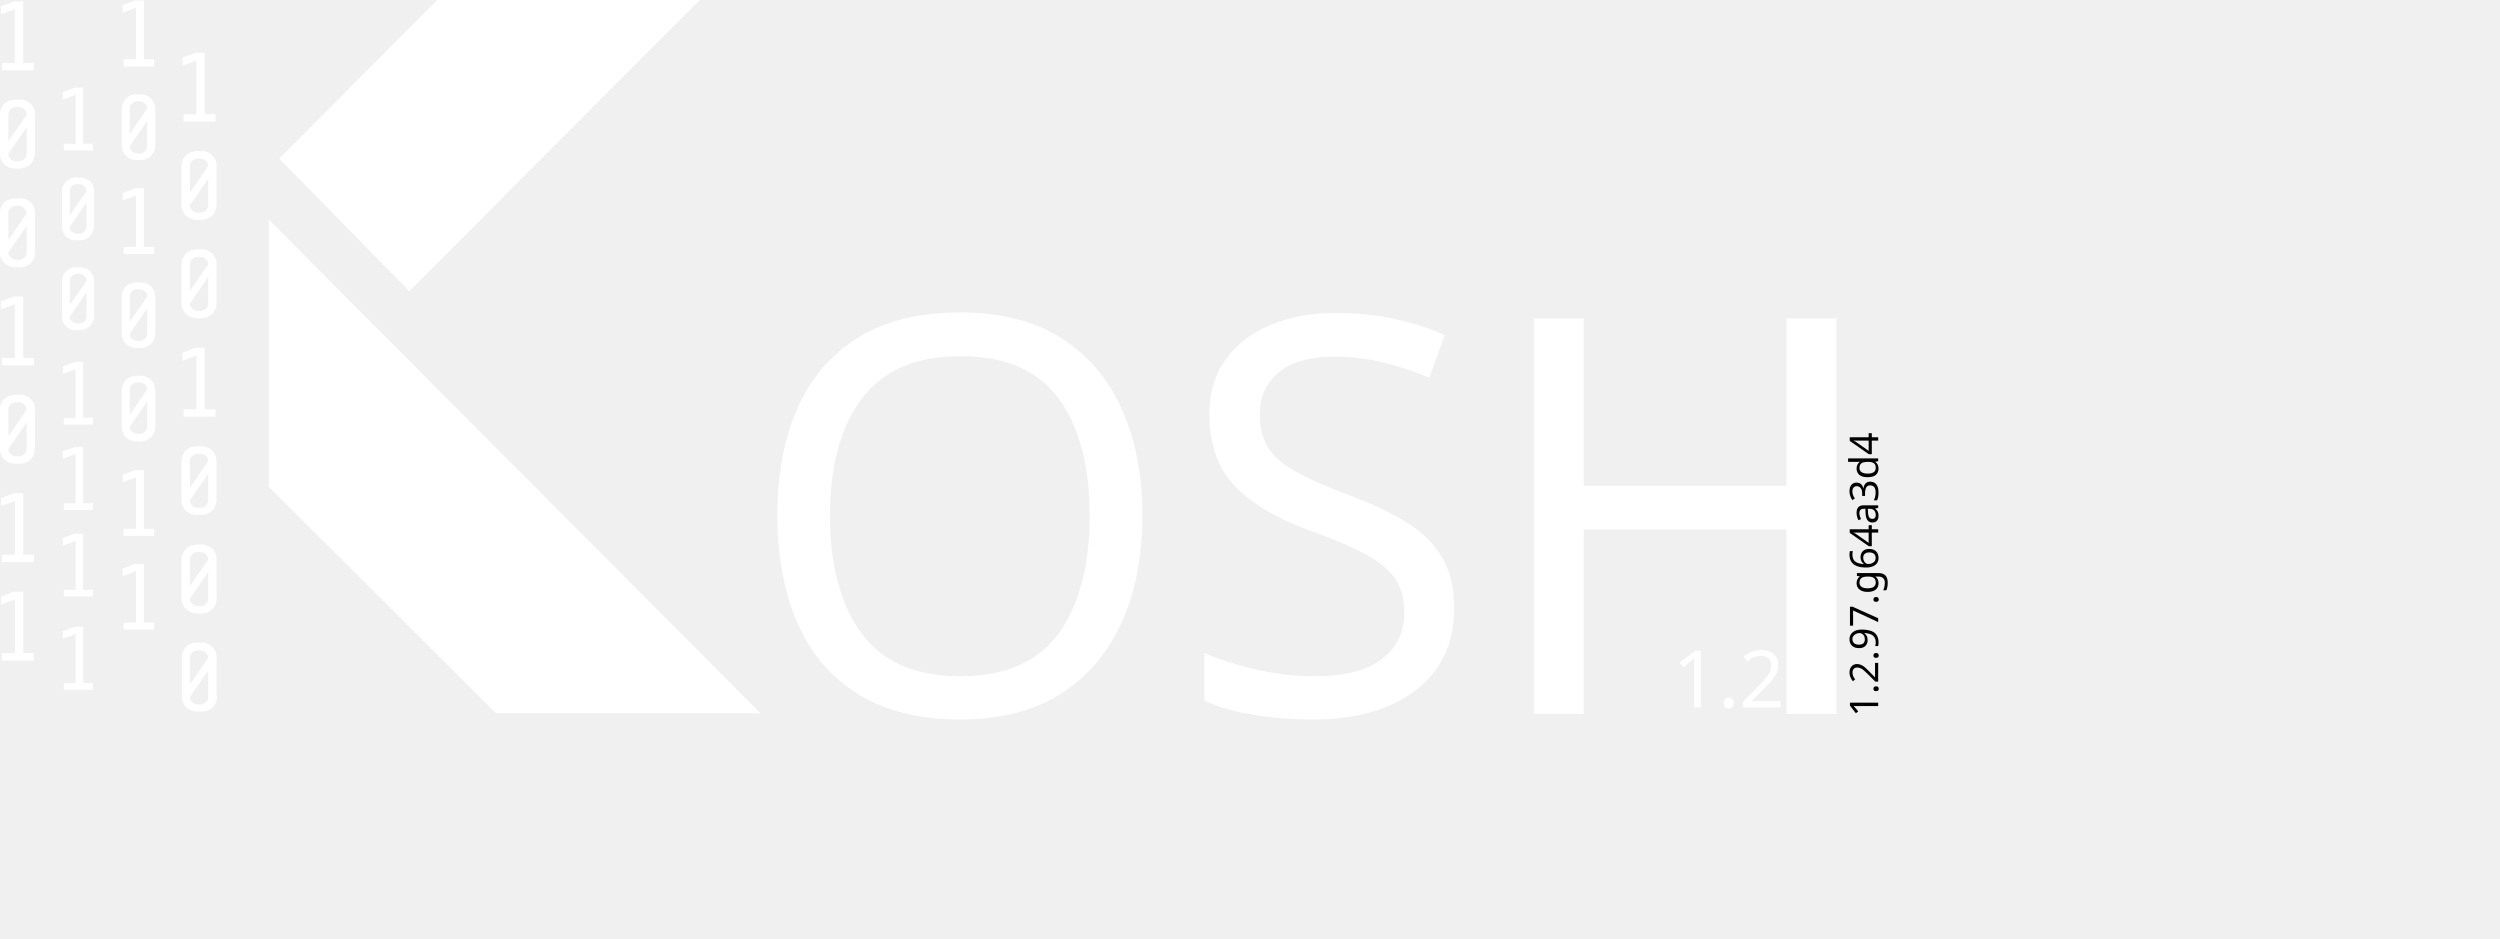
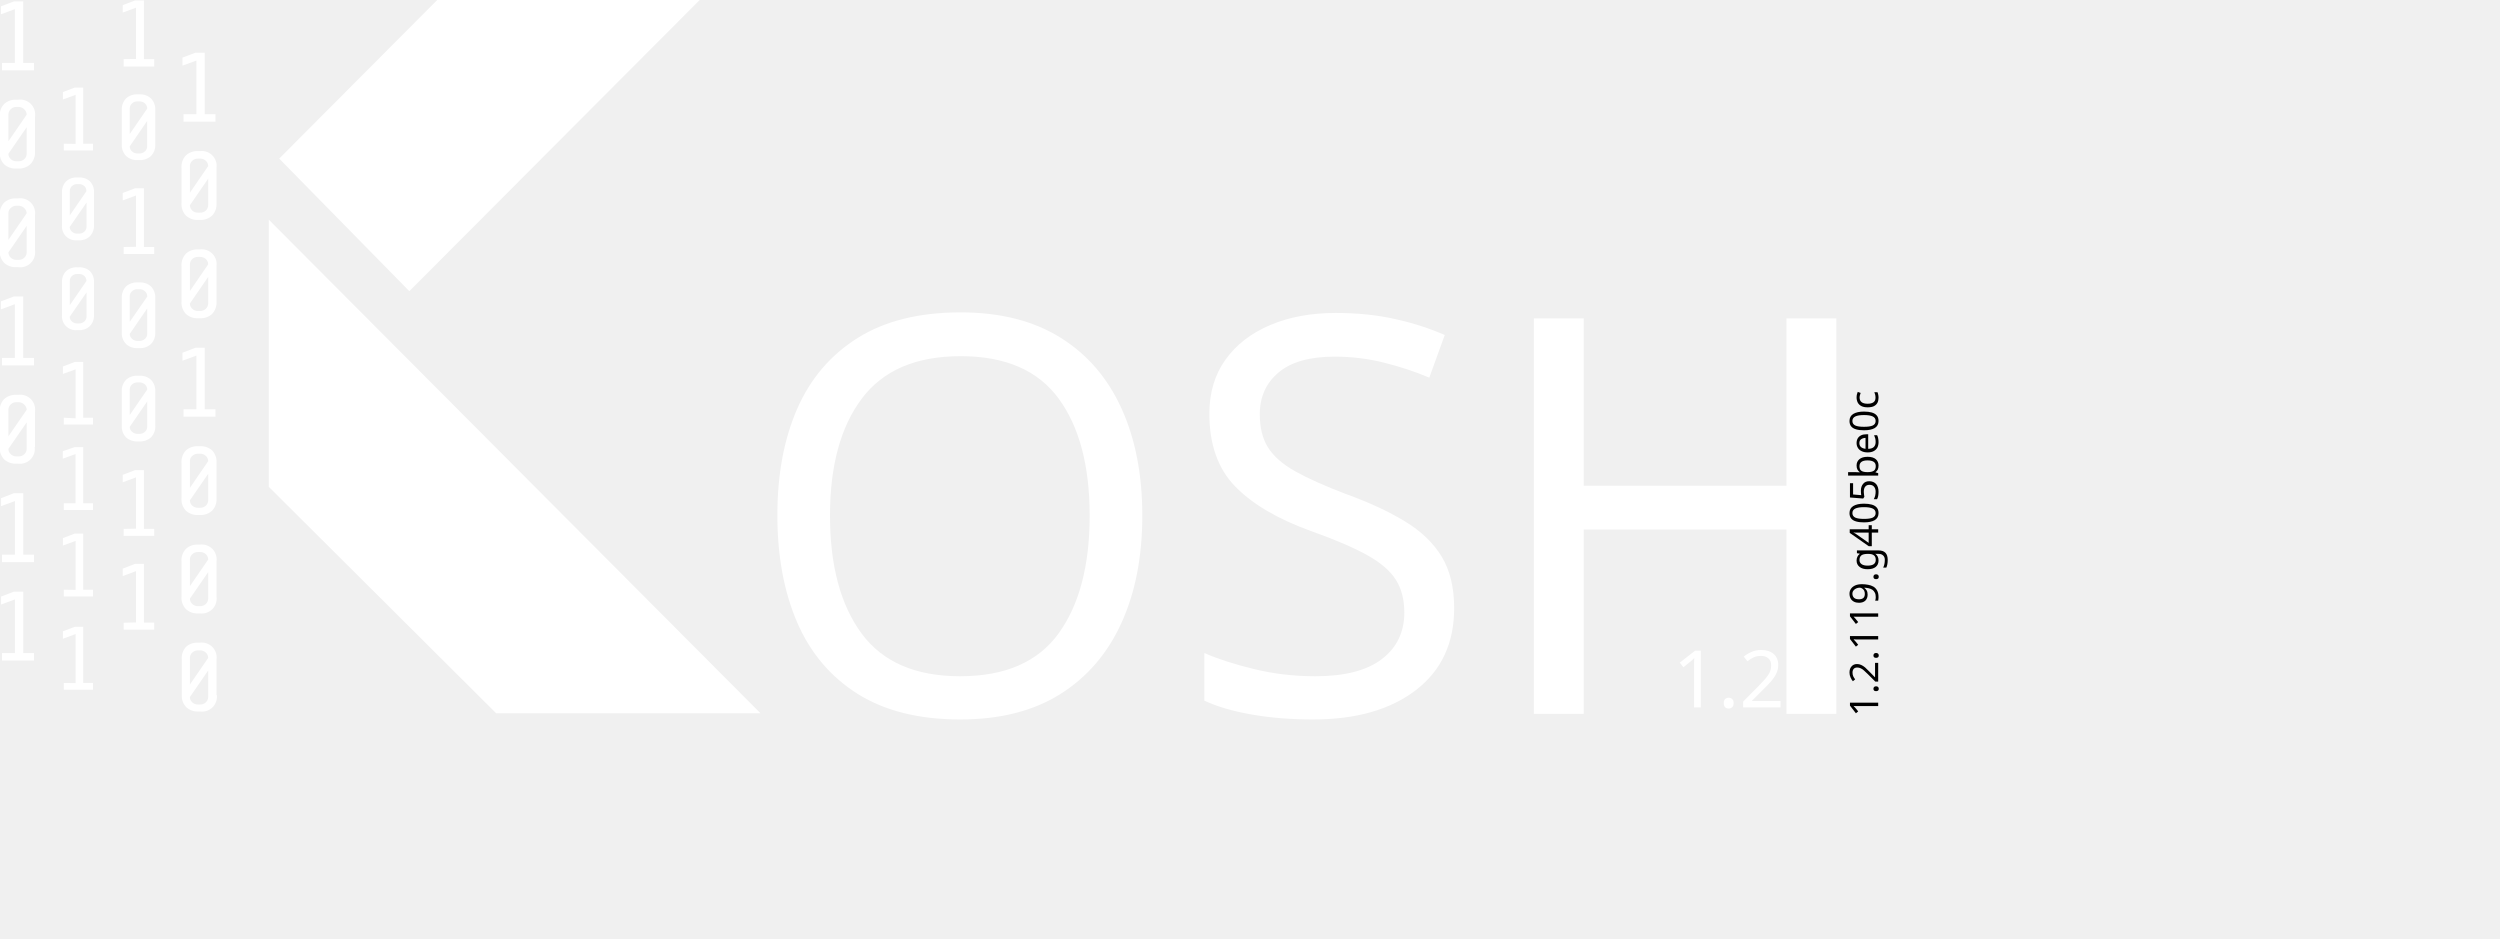
<svg xmlns="http://www.w3.org/2000/svg" id="Layer_1" data-name="Layer 1" viewBox="0 0 336.22 126.28" version="1.1">
  <defs id="defs5409">
    <style id="style5407">.cls-1{font-size:74.49px;font-family:BrandonGrotesque-Medium, Brandon Grotesque;font-weight:500;}.cls-1,.cls-2{fill:#fff;}</style>
  </defs>
  <text class="cls-1" transform="translate(100 96.01)" id="text5411">OSH</text>
  <polygon class="cls-2" points="55.05 39.16 94.1 0 58.8 0 37.55 21.33 55.05 39.16" id="polygon5419" />
  <polygon class="cls-2" points="36.15 29.54 36.15 65.47 66.73 95.93 102.28 95.93 36.15 29.54" id="polygon5421" />
  <path class="cls-2" d="M74.82,475.78v1h4.3v-1H77.67v-8.27H76.42l-1.74.66v1.07l1.87-.69v7.23Z" transform="translate(-74.55 -467.32)" id="path5423" />
  <path class="cls-2" d="M79.26,487.74V483A2,2,0,0,0,77,480.73h-.27a2.24,2.24,0,0,0-1.62.57,2.21,2.21,0,0,0-.6,1.68v4.76a2.23,2.23,0,0,0,.6,1.68,2.29,2.29,0,0,0,1.62.57H77a2.26,2.26,0,0,0,1.62-.57A2.23,2.23,0,0,0,79.26,487.74Zm-1.12-5-2.46,3.58v-3.58A1,1,0,0,1,76,482a1.07,1.07,0,0,1,.78-.3H77a1.09,1.09,0,0,1,.79.3A1,1,0,0,1,78.14,482.73ZM75.68,488l2.46-3.57V488a1,1,0,0,1-.31.71,1.09,1.09,0,0,1-.79.3h-.27a1.07,1.07,0,0,1-.78-.3A.93.93,0,0,1,75.68,488Z" transform="translate(-74.55 -467.32)" id="path5425" />
  <path class="cls-2" d="M79.26,501v-4.76A2,2,0,0,0,77,494h-.27a2.24,2.24,0,0,0-1.62.57,2.21,2.21,0,0,0-.6,1.68V501a2.2,2.2,0,0,0,.6,1.67,2.25,2.25,0,0,0,1.62.58H77A2,2,0,0,0,79.26,501Zm-1.12-5-2.46,3.58V496a.93.93,0,0,1,.31-.71,1.07,1.07,0,0,1,.78-.3H77a1.09,1.09,0,0,1,.79.3A1,1,0,0,1,78.14,496Zm-2.46,5.26,2.46-3.57v3.57a1,1,0,0,1-.31.71,1.09,1.09,0,0,1-.79.3h-.27a1.07,1.07,0,0,1-.78-.3A1,1,0,0,1,75.68,501.22Z" transform="translate(-74.55 -467.32)" id="path5427" />
  <path class="cls-2" d="M74.82,515.46v1h4.3v-1H77.67v-8.27H76.42l-1.74.66v1.07l1.87-.69v7.23Z" transform="translate(-74.55 -467.32)" id="path5429" />
  <path class="cls-2" d="M79.26,527.43v-4.76A2,2,0,0,0,77,520.42h-.27a2.24,2.24,0,0,0-1.62.57,2.21,2.21,0,0,0-.6,1.68v4.76a2.2,2.2,0,0,0,.6,1.67,2.25,2.25,0,0,0,1.62.58H77a2,2,0,0,0,2.22-2.25Zm-1.12-5L75.68,526v-3.58a1,1,0,0,1,.31-.71,1.07,1.07,0,0,1,.78-.3H77a1.09,1.09,0,0,1,.79.3A1,1,0,0,1,78.14,522.42Zm-2.46,5.26,2.46-3.57v3.57a1,1,0,0,1-.31.71,1.09,1.09,0,0,1-.79.3h-.27a1.07,1.07,0,0,1-.78-.3A.93.93,0,0,1,75.68,527.68Z" transform="translate(-74.55 -467.32)" id="path5431" />
  <path class="cls-2" d="M74.82,541.92v1h4.3v-1H77.68v-8.27H76.42l-1.73.67v1.07l1.87-.69v7.22Z" transform="translate(-74.55 -467.32)" id="path5433" />
  <path class="cls-2" d="M74.82,555.15v1h4.3v-1H77.68v-8.26H76.42l-1.73.66v1.07l1.87-.69v7.22Z" transform="translate(-74.55 -467.32)" id="path5435" />
  <path class="cls-2" d="M99.23,482.68v1h4.3v-1h-1.45v-8.27h-1.25l-1.74.66v1.08l1.87-.69v7.22Z" transform="translate(-74.55 -467.32)" id="path5437" />
  <path class="cls-2" d="M103.67,494.65v-4.76a2,2,0,0,0-2.22-2.25h-.27a2.24,2.24,0,0,0-1.62.57,2.21,2.21,0,0,0-.6,1.68v4.76a2.2,2.2,0,0,0,.6,1.67,2.28,2.28,0,0,0,1.62.58h.27a2.26,2.26,0,0,0,1.62-.58A2.2,2.2,0,0,0,103.67,494.65Zm-1.12-5-2.46,3.59v-3.59a.93.93,0,0,1,.31-.7,1.07,1.07,0,0,1,.78-.3h.27a1.09,1.09,0,0,1,.79.3A1,1,0,0,1,102.55,489.63Zm-2.46,5.27,2.46-3.57v3.57a1,1,0,0,1-.31.71,1.09,1.09,0,0,1-.79.29h-.27a1.06,1.06,0,0,1-.78-.29A1,1,0,0,1,100.09,494.9Z" transform="translate(-74.55 -467.32)" id="path5439" />
  <path class="cls-2" d="M103.67,507.87v-4.76a2,2,0,0,0-2.22-2.25h-.27a2.24,2.24,0,0,0-1.62.57,2.21,2.21,0,0,0-.6,1.68v4.76a2.23,2.23,0,0,0,.6,1.68,2.27,2.27,0,0,0,1.62.57h.27a2.26,2.26,0,0,0,1.62-.57A2.23,2.23,0,0,0,103.67,507.87Zm-1.12-5-2.46,3.59v-3.59a1,1,0,0,1,.31-.71,1.11,1.11,0,0,1,.78-.29h.27a1.13,1.13,0,0,1,.79.29A1,1,0,0,1,102.55,502.86Zm-2.46,5.27,2.46-3.58v3.58a1,1,0,0,1-.31.7,1.09,1.09,0,0,1-.79.3h-.27a1.07,1.07,0,0,1-.78-.3A.91.91,0,0,1,100.09,508.13Z" transform="translate(-74.55 -467.32)" id="path5441" />
  <path class="cls-2" d="M99.23,522.36v1h4.3v-1h-1.45v-8.27h-1.25l-1.74.67v1.07l1.87-.69v7.22Z" transform="translate(-74.55 -467.32)" id="path5443" />
  <path class="cls-2" d="M103.67,534.34v-4.77a2.24,2.24,0,0,0-.59-1.68,2.3,2.3,0,0,0-1.63-.56h-.27a2.28,2.28,0,0,0-1.62.56,2.21,2.21,0,0,0-.6,1.68v4.77a2.2,2.2,0,0,0,.6,1.67,2.27,2.27,0,0,0,1.62.57h.27a2.26,2.26,0,0,0,1.62-.57A2.2,2.2,0,0,0,103.67,534.34Zm-1.12-5-2.46,3.59v-3.59a.91.91,0,0,1,.31-.7,1.07,1.07,0,0,1,.78-.3h.27a1.09,1.09,0,0,1,.79.3A1,1,0,0,1,102.55,529.32Zm-2.46,5.27,2.46-3.57v3.57a1,1,0,0,1-.31.71,1.13,1.13,0,0,1-.79.29h-.27a1.11,1.11,0,0,1-.78-.29A1,1,0,0,1,100.09,534.59Z" transform="translate(-74.55 -467.32)" id="path5445" />
  <path class="cls-2" d="M103.67,547.57v-4.76a2,2,0,0,0-2.22-2.25h-.27a2.24,2.24,0,0,0-1.62.57,2.21,2.21,0,0,0-.6,1.68v4.76a2.2,2.2,0,0,0,.6,1.67,2.23,2.23,0,0,0,1.62.58h.27a2,2,0,0,0,2.22-2.25Zm-1.12-5-2.46,3.58v-3.58a.93.93,0,0,1,.31-.71,1.07,1.07,0,0,1,.78-.3h.27a1.09,1.09,0,0,1,.79.3A1,1,0,0,1,102.55,542.56Zm-2.46,5.26,2.46-3.57v3.57a1,1,0,0,1-.31.71,1.09,1.09,0,0,1-.79.3h-.27a1.07,1.07,0,0,1-.78-.3A1,1,0,0,1,100.09,547.82Z" transform="translate(-74.55 -467.32)" id="path5447" />
  <path class="cls-2" d="M103.67,560.8V556a2,2,0,0,0-2.22-2.25h-.27a2.24,2.24,0,0,0-1.62.57A2.21,2.21,0,0,0,99,556v4.76a2.2,2.2,0,0,0,.6,1.67,2.23,2.23,0,0,0,1.62.58h.27a2,2,0,0,0,2.22-2.25Zm-1.12-5-2.46,3.58v-3.58a.93.93,0,0,1,.31-.71,1.07,1.07,0,0,1,.78-.3h.27a1.09,1.09,0,0,1,.79.3A1,1,0,0,1,102.55,555.79Zm-2.46,5.26,2.46-3.57v3.57a1,1,0,0,1-.31.71,1.09,1.09,0,0,1-.79.3h-.27a1.07,1.07,0,0,1-.78-.3A.93.93,0,0,1,100.09,561.05Z" transform="translate(-74.55 -467.32)" id="path5449" />
  <path class="cls-2" d="M91.18,475.27v1h4.11v-1H93.91v-7.89h-1.2l-1.65.63v1l1.78-.66v6.9Z" transform="translate(-74.55 -467.32)" id="path5451" />
  <path class="cls-2" d="M95.43,486.71v-4.55a2.1,2.1,0,0,0-.57-1.6,2.13,2.13,0,0,0-1.55-.55h-.26a2.13,2.13,0,0,0-1.55.55,2.1,2.1,0,0,0-.57,1.6v4.55a2.06,2.06,0,0,0,.58,1.59,2.12,2.12,0,0,0,1.54.55h.26a2.12,2.12,0,0,0,1.54-.55A2.06,2.06,0,0,0,95.43,486.71Zm-1.08-4.79L92,485.34v-3.42a.9.9,0,0,1,.29-.68,1,1,0,0,1,.75-.28h.26a1,1,0,0,1,.75.28A.9.9,0,0,1,94.35,481.92ZM92,487l2.34-3.41V487a.88.88,0,0,1-.29.67,1.05,1.05,0,0,1-.75.29h-.26a1.05,1.05,0,0,1-.75-.29A.88.88,0,0,1,92,487Z" transform="translate(-74.55 -467.32)" id="path5453" />
  <path class="cls-2" d="M91.18,500.54v.94h4.11v-.94H93.91v-7.9h-1.2l-1.65.63v1l1.78-.66v6.9Z" transform="translate(-74.55 -467.32)" id="path5455" />
  <path class="cls-2" d="M95.43,512v-4.55a2.14,2.14,0,0,0-.57-1.61,2.17,2.17,0,0,0-1.55-.54h-.26a2.17,2.17,0,0,0-1.55.54,2.14,2.14,0,0,0-.57,1.61V512a2.06,2.06,0,0,0,.58,1.59,2.12,2.12,0,0,0,1.54.55h.26a2.12,2.12,0,0,0,1.54-.55A2.06,2.06,0,0,0,95.43,512Zm-1.08-4.79L92,510.6v-3.42a.9.9,0,0,1,.29-.68,1,1,0,0,1,.75-.28h.26a1,1,0,0,1,.75.28A.9.9,0,0,1,94.35,507.18Zm-2.34,5,2.34-3.41v3.41a.88.88,0,0,1-.29.67,1.05,1.05,0,0,1-.75.29h-.26a1.05,1.05,0,0,1-.75-.29A.88.88,0,0,1,92,512.21Z" transform="translate(-74.55 -467.32)" id="path5457" />
  <path class="cls-2" d="M91.18,538.45v.94h4.11v-.94H93.91v-7.9h-1.2l-1.65.63v1l1.78-.66v6.9Z" transform="translate(-74.55 -467.32)" id="path5459" />
  <path class="cls-2" d="M95.43,524.5V520a2.1,2.1,0,0,0-.57-1.6,2.13,2.13,0,0,0-1.55-.55h-.26a2.13,2.13,0,0,0-1.55.55,2.1,2.1,0,0,0-.57,1.6v4.55a2.09,2.09,0,0,0,.58,1.6,2.16,2.16,0,0,0,1.54.54h.26a2.16,2.16,0,0,0,1.54-.54A2.09,2.09,0,0,0,95.43,524.5Zm-1.08-4.79L92,523.13v-3.42a.9.9,0,0,1,.29-.68,1.09,1.09,0,0,1,.75-.28h.26a1.09,1.09,0,0,1,.75.28A.9.9,0,0,1,94.35,519.71Zm-2.34,5,2.34-3.41v3.41a.88.88,0,0,1-.29.67,1.05,1.05,0,0,1-.75.29h-.26a1.05,1.05,0,0,1-.75-.29A.88.88,0,0,1,92,524.74Z" transform="translate(-74.55 -467.32)" id="path5461" />
  <path class="cls-2" d="M91.18,551.07V552h4.11v-.95H93.91v-7.9h-1.2l-1.65.64v1l1.78-.66v6.9Z" transform="translate(-74.55 -467.32)" id="path5463" />
  <path class="cls-2" d="M83.13,486.65v.91h3.93v-.91H85.74V479.1H84.6l-1.59.6v1l1.71-.63v6.6Z" transform="translate(-74.55 -467.32)" id="path5465" />
  <path class="cls-2" d="M87.19,497.59v-4.35a2,2,0,0,0-.54-1.53,2,2,0,0,0-1.49-.52h-.24a2,2,0,0,0-1.48.52,2,2,0,0,0-.55,1.53v4.35a1.86,1.86,0,0,0,2,2.05h.24a2,2,0,0,0,1.48-.52A2,2,0,0,0,87.19,497.59Zm-1-4.58-2.25,3.27V493a.88.88,0,0,1,.28-.65,1,1,0,0,1,.72-.27h.24a1,1,0,0,1,.72.27A.89.89,0,0,1,86.17,493Zm-2.25,4.81,2.25-3.26v3.26a.89.89,0,0,1-.29.65,1,1,0,0,1-.72.27h-.24a1,1,0,0,1-.72-.27A.88.88,0,0,1,83.92,497.82Z" transform="translate(-74.55 -467.32)" id="path5467" />
  <path class="cls-2" d="M83.13,535v.91h3.93V535H85.74v-7.55H84.6L83,528v1l1.71-.62V535Z" transform="translate(-74.55 -467.32)" id="path5469" />
  <path class="cls-2" d="M83.13,559.17v.91h3.93v-.91H85.74v-7.55H84.6l-1.59.6v1l1.71-.63v6.6Z" transform="translate(-74.55 -467.32)" id="path5471" />
  <path class="cls-2" d="M83.13,523.5v.91h3.93v-.91H85.74V516H84.6l-1.59.61v1l1.71-.62v6.59Z" transform="translate(-74.55 -467.32)" id="path5473" />
  <path class="cls-2" d="M87.19,509.67v-4.35a2,2,0,0,0-.54-1.53,2,2,0,0,0-1.49-.52h-.24a2,2,0,0,0-1.48.52,2,2,0,0,0-.55,1.53v4.35a1.86,1.86,0,0,0,2,2.05h.24a2,2,0,0,0,1.48-.52A2,2,0,0,0,87.19,509.67Zm-1-4.58-2.25,3.27v-3.27a.88.88,0,0,1,.28-.65,1,1,0,0,1,.72-.27h.24a1,1,0,0,1,.72.27A.89.89,0,0,1,86.17,505.09Zm-2.25,4.81,2.25-3.26v3.26a.89.89,0,0,1-.29.65,1,1,0,0,1-.72.27h-.24a1,1,0,0,1-.72-.27A.88.88,0,0,1,83.92,509.9Z" transform="translate(-74.55 -467.32)" id="path5475" />
  <path class="cls-2" d="M83.13,546.63v.91h3.93v-.91H85.74v-7.55H84.6l-1.59.61v1l1.71-.63v6.59Z" transform="translate(-74.55 -467.32)" id="path5477" />
  <text xml:space="preserve" style="font-style:normal;font-weight:normal;font-size:40px;line-height:1.25;font-family:sans-serif;letter-spacing:0px;word-spacing:0px;fill:#d40000;fill-opacity:0;stroke:none" x="224.957" y="95.133" id="text4318">
    <tspan id="tspan4316" x="224.957" y="95.133" style="font-style:normal;font-variant:normal;font-weight:normal;font-stretch:normal;font-size:10.667px;font-family:sans-serif;-inkscape-font-specification:'sans-serif, Normal';font-variant-ligatures:normal;font-variant-caps:normal;font-variant-numeric:normal;font-feature-settings:normal;text-align:start;writing-mode:lr-tb;text-anchor:start;fill:#ffffff;fill-opacity:1">1.2</tspan>
  </text>
  <text xml:space="preserve" style="font-style:normal;font-weight:normal;font-size:40px;line-height:1.25;font-family:sans-serif;letter-spacing:0px;word-spacing:0px;fill:#000000;fill-opacity:1;stroke:none" x="-96.395" y="252.59" id="text4402" transform="rotate(-90)">
-     <tspan id="tspan4400" x="-96.395" y="252.59" style="font-style:normal;font-variant:normal;font-weight:normal;font-stretch:normal;font-size:5.333px;font-family:sans-serif;-inkscape-font-specification:'sans-serif, Normal';font-variant-ligatures:normal;font-variant-caps:normal;font-variant-numeric:normal;font-feature-settings:normal;text-align:start;writing-mode:lr-tb;text-anchor:start;fill:#000000">1.2.97.g64a3d4</tspan>
+     <tspan id="tspan4400" x="-96.395" y="252.59" style="font-style:normal;font-variant:normal;font-weight:normal;font-stretch:normal;font-size:5.333px;font-family:sans-serif;-inkscape-font-specification:'sans-serif, Normal';font-variant-ligatures:normal;font-variant-caps:normal;font-variant-numeric:normal;font-feature-settings:normal;text-align:start;writing-mode:lr-tb;text-anchor:start;fill:#000000">1.2.119.g405be0c </tspan>
  </text>
</svg>
